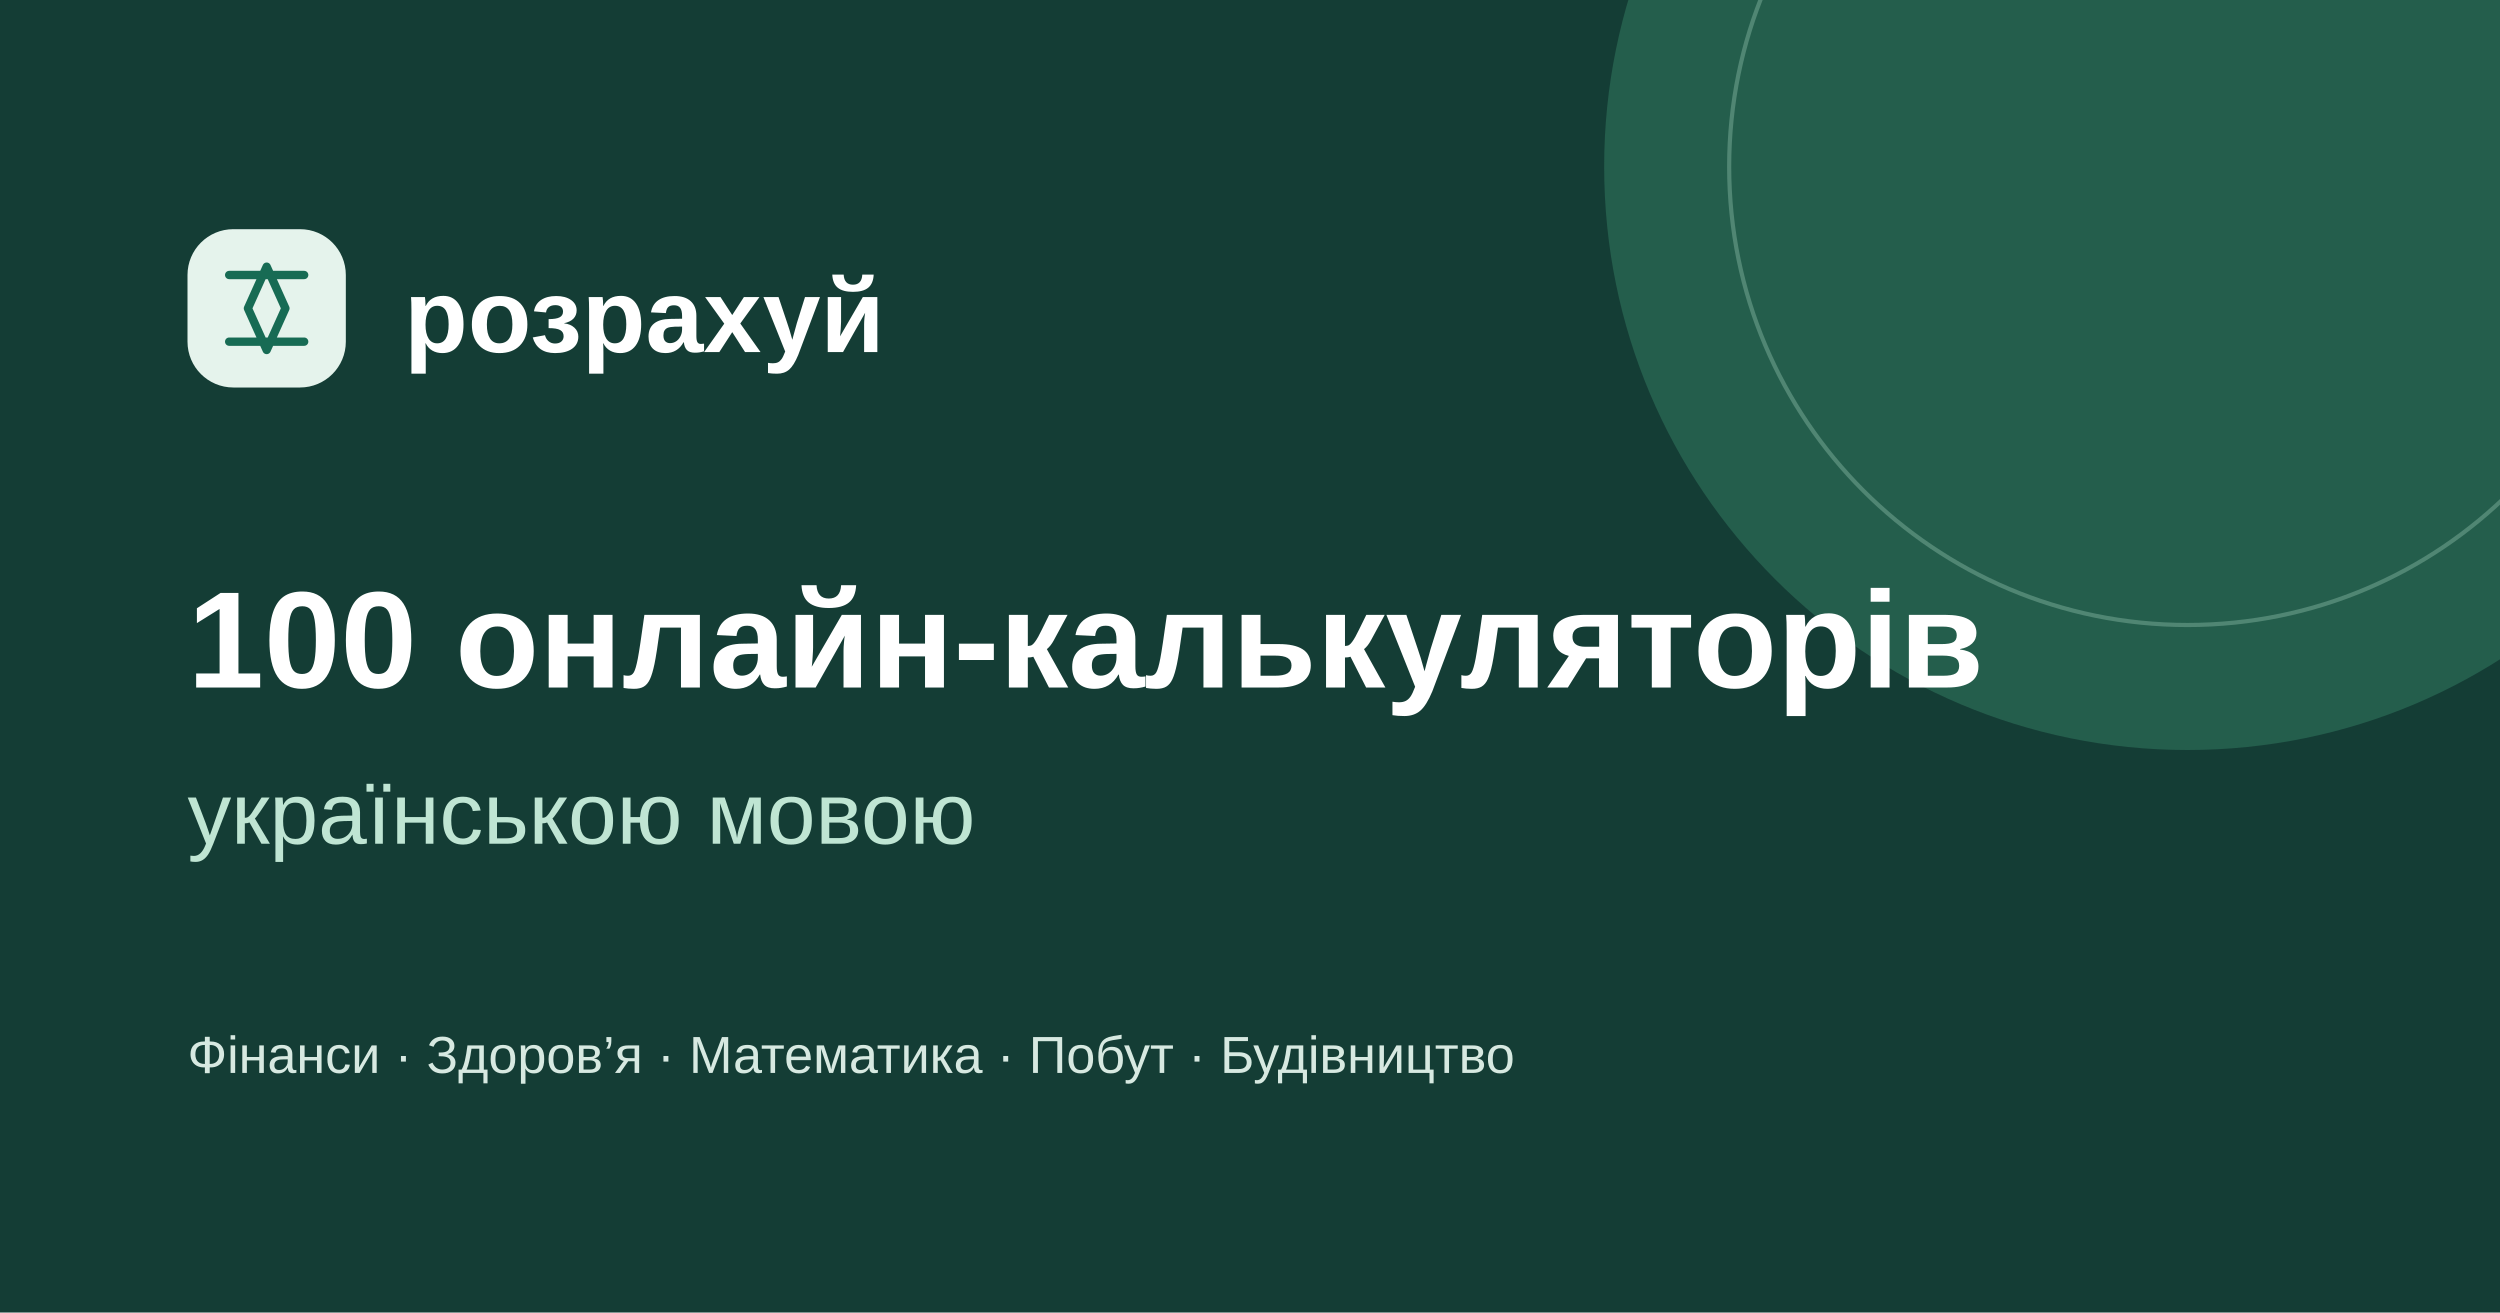
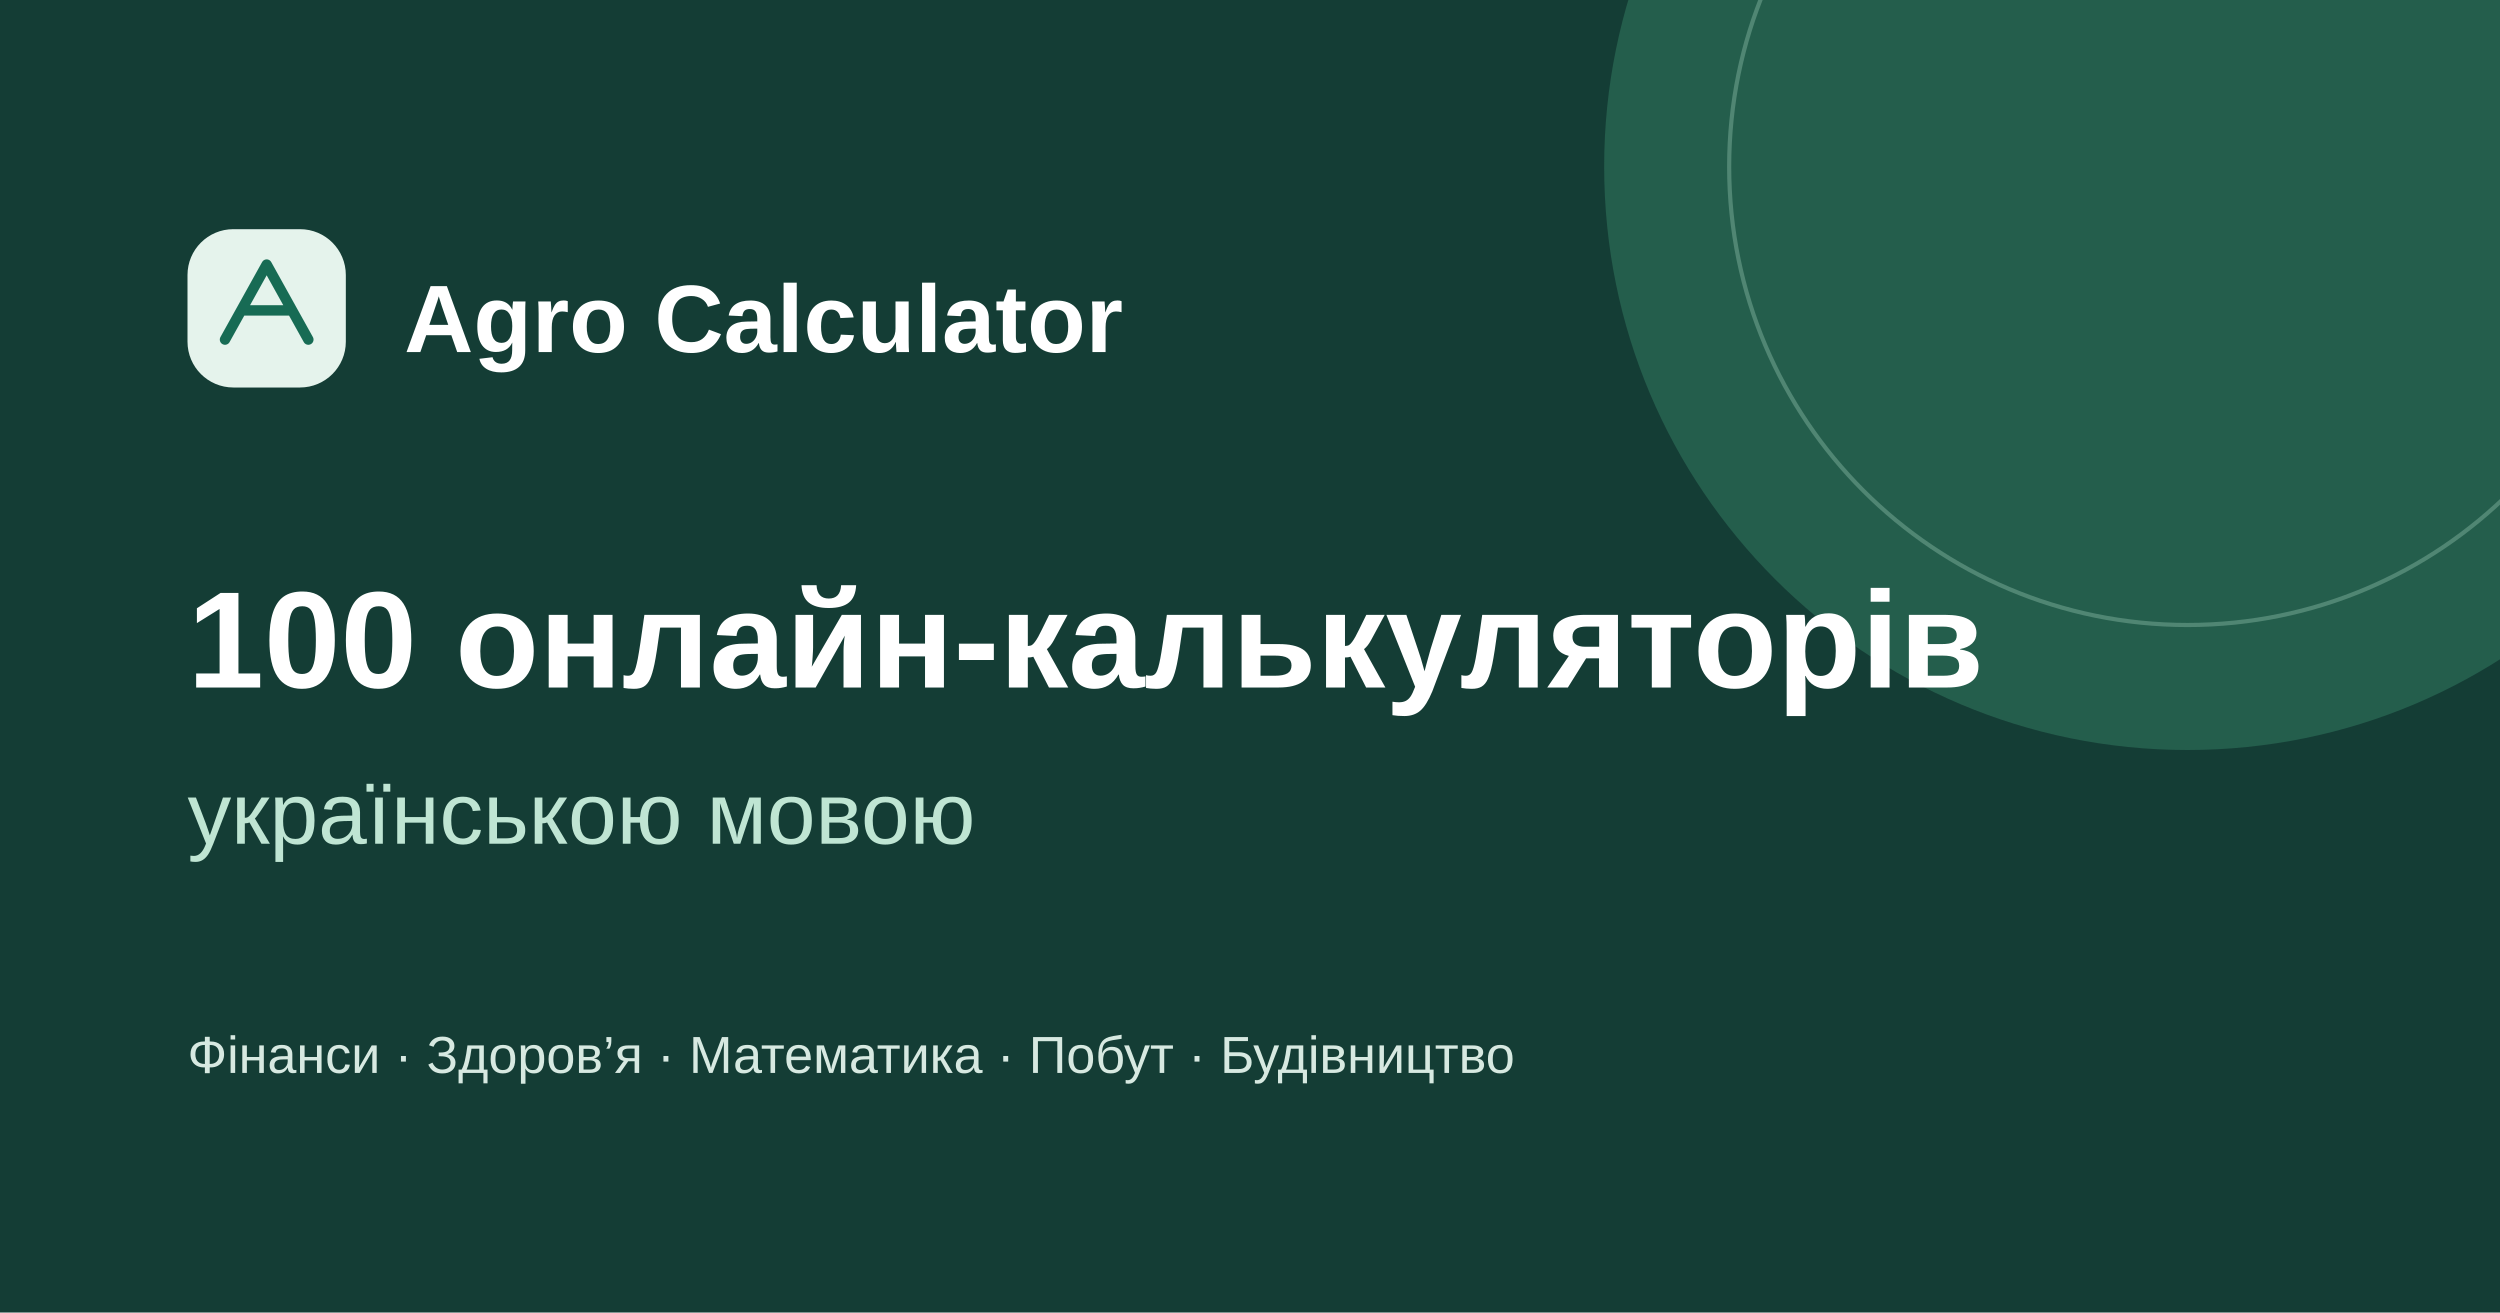
<svg xmlns="http://www.w3.org/2000/svg" width="1200" height="630" viewBox="0 0 1200 630">
  <rect width="1200" height="630" fill="#143d35" />
  <circle cx="1050" cy="80" r="280" fill="#2b6c56" opacity=".7" />
  <circle cx="1050" cy="80" r="220" fill="none" stroke="#b9e3cf" stroke-opacity=".3" stroke-width="2" />
  <rect x="90" y="110" width="76" height="76" rx="22" fill="#e5f3ec" />
-   <path d="M110 132h36M110 164h36M128 128l-9 20 9 20 9-20z" stroke="#176b54" stroke-width="4" fill="none" stroke-linecap="round" stroke-linejoin="round" />
-   <text x="194" y="169" fill="#fff" font-size="50" font-weight="800" font-family="Arial,sans-serif">розрахуй</text>
+   <path d="M108 163 128 127l20 36M116 149h24" stroke="#176b54" stroke-width="5" fill="none" stroke-linecap="round" stroke-linejoin="round" />
+   <text x="194" y="169" fill="#fff" font-size="46" font-weight="800" font-family="Arial,sans-serif">Agro Calculator</text>
  <text x="90" y="330" fill="#fff" font-size="66" font-weight="800" font-family="Arial,sans-serif">100 онлайн-калькуляторів</text>
  <text x="90" y="405" fill="#bfe5d3" font-size="42" font-family="Arial,sans-serif">українською мовою</text>
  <text x="90" y="515" fill="#d7e9e1" font-size="25" font-family="Arial,sans-serif">Фінанси · Здоров’я · Математика · Побут · Будівництво</text>
</svg>
